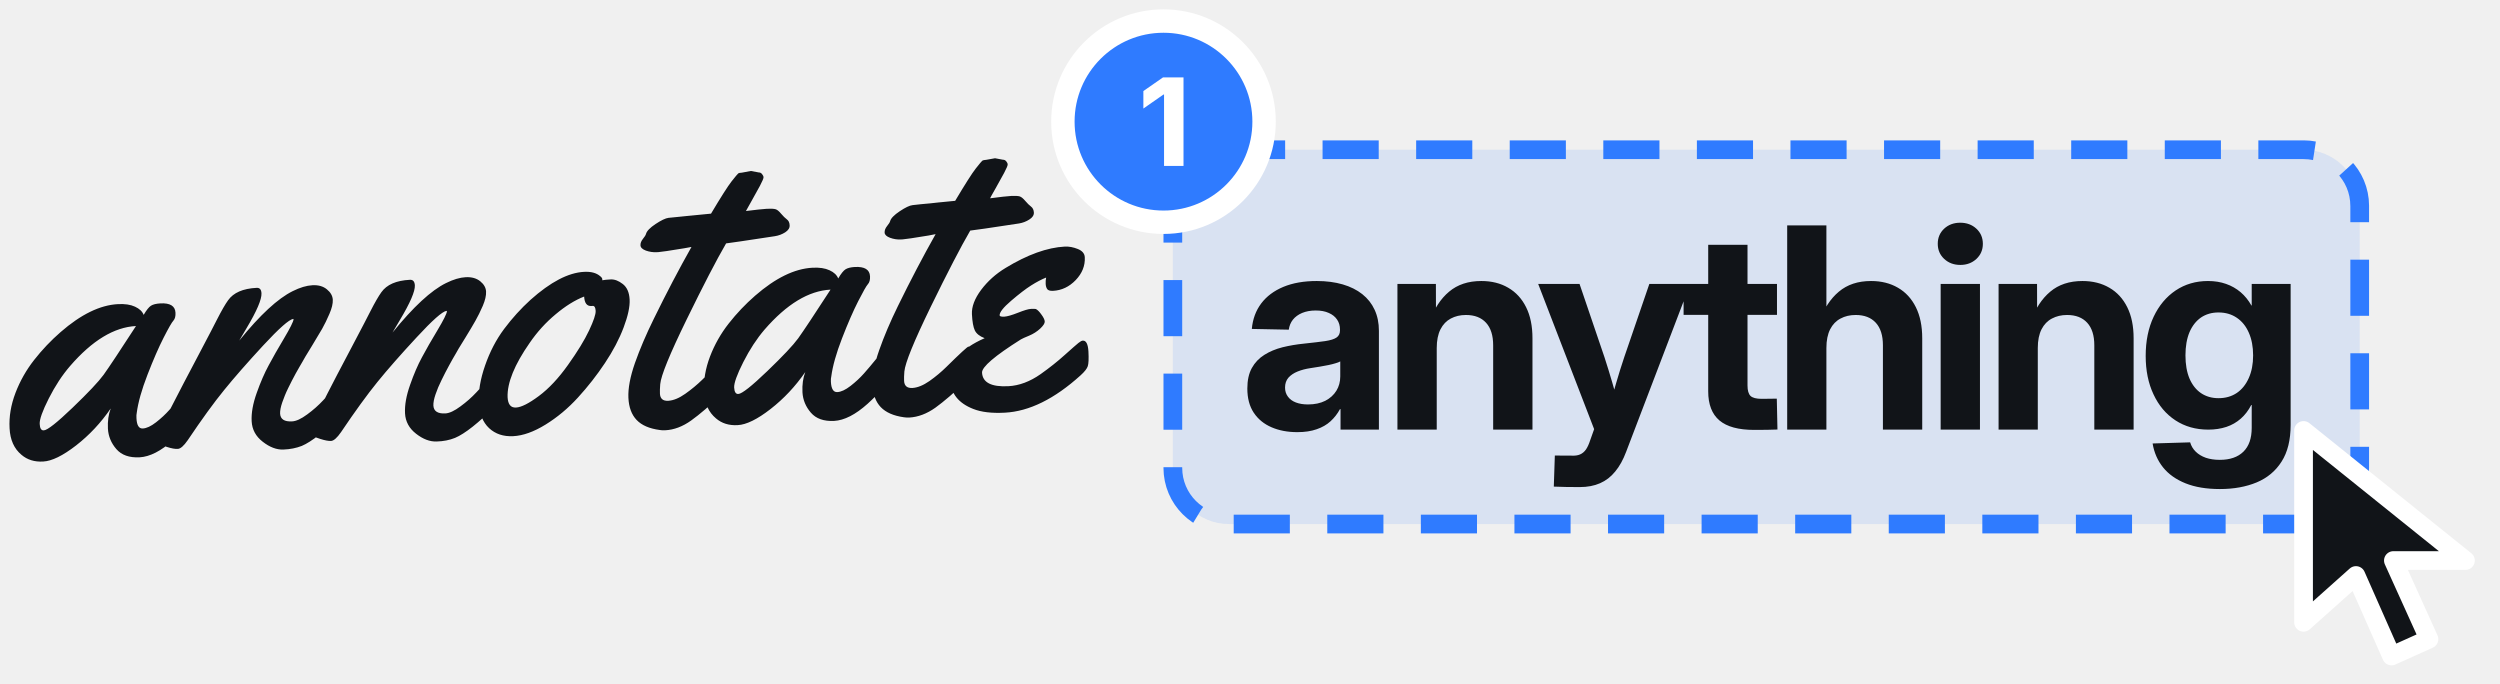
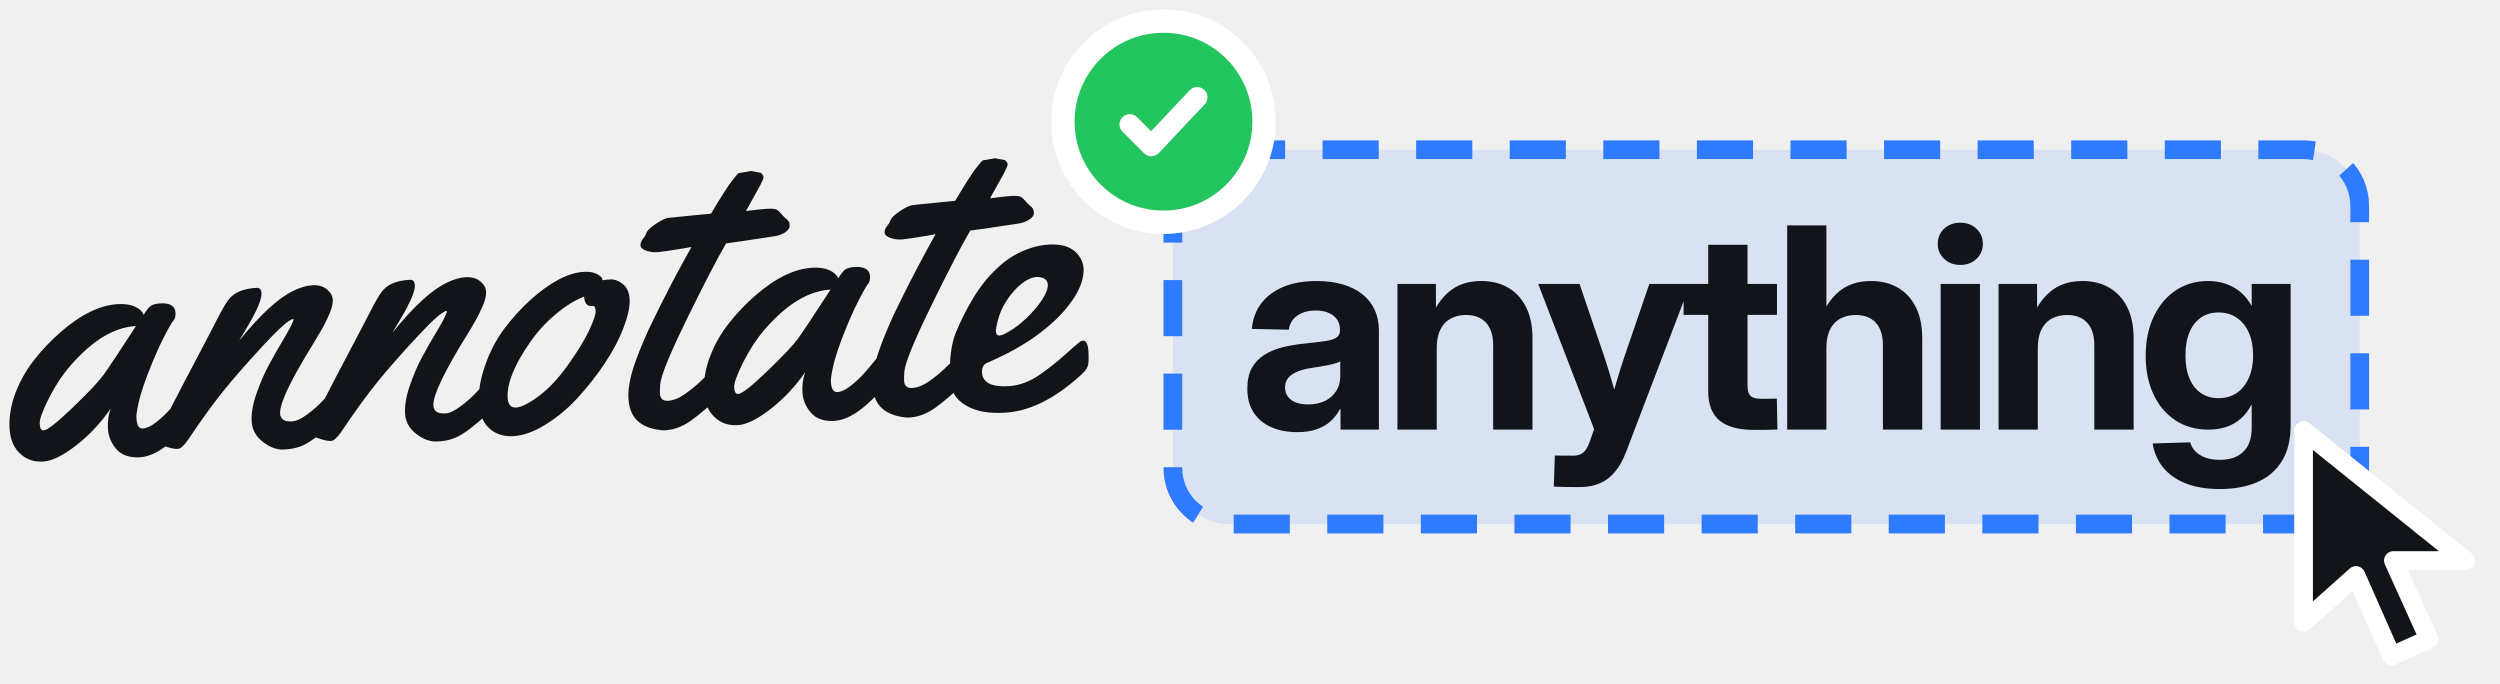
<svg xmlns="http://www.w3.org/2000/svg" viewBox="-0.35 -20 267.15 73" width="534.31" height="146" fill="none">
-   <path fill="#111418" d="M16.79 12.42Q18.34 12.34 18.4 13.41Q18.43 13.98 18.18 14.26Q17.92 14.54 17.13 16.09Q16.34 17.64 15.41 20.04Q14.48 22.44 14.26 24.12Q14.21 24.33 14.23 24.69Q14.28 25.82 14.9 25.79Q15.51 25.76 16.32 25.13Q17.13 24.5 17.75 23.8Q18.37 23.1 18.96 22.37Q19.55 21.64 19.67 21.53Q19.78 21.43 20.03 21.41Q20.42 21.39 20.53 21.98Q20.64 22.57 20.68 23.21Q20.71 23.84 20.6 24.09Q20.07 25.29 18.14 27.04Q16.21 28.78 14.56 28.87Q12.91 28.95 12.08 27.99Q11.25 27.03 11.18 25.81Q11.12 24.59 11.48 23.65Q9.9 25.95 7.78 27.6Q5.65 29.25 4.26 29.32Q2.87 29.4 1.94 28.6Q0.76 27.62 0.67 25.76Q0.57 23.91 1.3 21.99Q2.03 20.08 3.3 18.46Q4.57 16.84 6.12 15.49Q9.38 12.65 12.25 12.5Q13.36 12.44 14.07 12.77Q14.79 13.1 15 13.65Q15.45 12.88 15.78 12.67Q16.11 12.46 16.79 12.42ZM14.18 14.84Q10.68 15.02 7.14 19.11Q5.88 20.57 4.86 22.58Q3.85 24.58 3.89 25.3Q3.92 26.02 4.33 25.99Q4.91 25.96 7.41 23.56Q9.91 21.16 10.72 20.05Q11.6 18.82 14.18 14.84ZM29.58 24.2Q29.63 25.1 30.86 25.03Q31.51 25 32.47 24.29Q33.43 23.59 34.19 22.77Q36.21 20.54 36.49 20.53Q37.03 20.5 37.11 22.04Q37.19 23.57 36.26 24.2Q33.46 26.99 31.9 27.65Q31.01 28 29.93 28.04Q28.84 28.08 27.73 27.21Q26.61 26.35 26.54 25.02Q26.47 23.7 27.08 21.99Q27.69 20.27 28.36 19.04Q29.02 17.8 30 16.16Q30.98 14.51 31.02 14.12L30.98 14.08Q30.31 14.18 27.77 16.92Q25.24 19.66 23.6 21.68Q21.96 23.69 19.71 27.04Q19.08 27.95 18.65 27.97Q18.22 28 17.48 27.76Q16.74 27.52 16.56 27.41Q16.39 27.29 16.38 27.05Q16.37 26.8 16.49 26.43Q16.62 26.07 16.74 25.83Q16.86 25.58 17.14 25.08Q17.42 24.57 18.25 22.93Q19.08 21.3 20.8 18.05Q22.52 14.79 22.85 14.12Q23.56 12.73 24.02 12.09Q24.88 10.87 27.07 10.76Q27.56 10.73 27.59 11.34Q27.64 12.31 26 15.06L25.21 16.4Q28.55 12.28 30.93 11.11Q32.09 10.53 33.04 10.48Q33.99 10.43 34.58 10.92Q35.17 11.4 35.21 12.02Q35.24 12.65 34.85 13.54Q34.47 14.43 34.07 15.14Q33.66 15.85 33 16.93Q32.34 18.02 32.28 18.11Q32.22 18.21 31.99 18.62Q31.75 19.03 31.64 19.22Q31.53 19.41 31.26 19.89Q31 20.37 30.84 20.68Q30.69 21 30.45 21.46Q30.22 21.93 30.09 22.26Q29.95 22.6 29.81 23Q29.56 23.73 29.58 24.2ZM45.96 23.34Q46.01 24.24 47.24 24.18Q47.9 24.14 48.85 23.43Q49.81 22.73 50.57 21.91Q52.59 19.69 52.88 19.67Q53.41 19.64 53.49 21.18Q53.57 22.71 52.64 23.34Q49.85 26.13 48.28 26.79Q47.4 27.15 46.31 27.18Q45.22 27.22 44.11 26.35Q43 25.49 42.93 24.17Q42.86 22.85 43.47 21.13Q44.07 19.41 44.74 18.18Q45.4 16.94 46.39 15.3Q47.37 13.66 47.41 13.26L47.36 13.22Q46.69 13.32 44.16 16.06Q41.62 18.8 39.98 20.82Q38.34 22.84 36.09 26.18Q35.46 27.09 35.03 27.12Q34.6 27.14 33.86 26.9Q33.12 26.66 32.95 26.55Q32.78 26.43 32.77 26.19Q32.75 25.94 32.88 25.58Q33 25.21 33.12 24.97Q33.24 24.72 33.52 24.22Q33.81 23.71 34.63 22.07Q35.46 20.44 37.18 17.19Q38.9 13.93 39.23 13.26Q39.94 11.87 40.4 11.23Q41.26 10.01 43.45 9.9Q43.94 9.87 43.98 10.49Q44.03 11.45 42.38 14.2L41.59 15.54Q44.93 11.42 47.31 10.25Q48.47 9.67 49.43 9.62Q50.38 9.58 50.97 10.06Q51.56 10.54 51.59 11.16Q51.62 11.79 51.24 12.68Q50.85 13.58 50.45 14.28Q50.05 14.99 49.38 16.08Q48.72 17.16 48.66 17.25Q48.61 17.35 48.37 17.76Q48.14 18.17 48.02 18.36Q47.91 18.56 47.65 19.03Q47.39 19.51 47.23 19.82Q47.07 20.14 46.84 20.6Q46.61 21.07 46.47 21.4Q46.33 21.74 46.19 22.14Q45.94 22.87 45.96 23.34ZM56.34 12.04Q59.54 9.18 62.06 9.05Q63.18 8.99 63.78 9.51Q64 9.68 64.01 9.83L64.01 9.95Q64.3 9.89 64.91 9.86Q65.53 9.83 66.2 10.35Q66.87 10.87 66.93 12Q66.99 13.14 66.29 14.99Q65.59 16.85 64.29 18.8Q63 20.74 61.41 22.48Q59.83 24.21 57.95 25.37Q56.07 26.53 54.49 26.61Q52.92 26.69 51.91 25.75Q50.91 24.81 50.82 23.03Q50.72 21.26 51.48 19.07Q52.24 16.87 53.52 15.15Q54.81 13.43 56.34 12.04ZM62.99 12.69 62.84 12.7Q62.13 12.74 62.07 11.69Q60.6 12.26 59.03 13.58Q57.45 14.89 56.25 16.64Q53.81 20.14 53.89 22.45Q53.95 23.6 54.79 23.55Q55.63 23.51 57.23 22.32Q58.83 21.13 60.35 18.99Q61.87 16.86 62.6 15.31Q63.33 13.76 63.3 13.22Q63.27 12.68 62.99 12.69ZM79.89 -1.73 80.74 -1.57Q80.93 -1.58 81.08 -1.4Q81.23 -1.22 81.24 -1.06Q81.25 -0.89 80.86 -0.15Q80.46 0.58 79.93 1.53Q79.39 2.47 79.36 2.55Q80.95 2.35 81.61 2.31Q82.28 2.28 82.53 2.36Q82.78 2.43 83.12 2.84Q83.46 3.24 83.73 3.44Q84.01 3.64 84.03 4.07Q84.06 4.5 83.55 4.83Q83.04 5.15 82.45 5.24Q77.73 5.96 77.24 6.01Q75.71 8.64 73.01 14.17Q70.31 19.7 70.2 21.06Q70.15 21.68 70.17 22.07Q70.21 22.87 71.05 22.83Q71.89 22.78 72.88 22.08Q73.87 21.38 74.69 20.58Q76.88 18.41 77.04 18.4Q77.58 18.38 77.67 20.22Q77.73 21.22 76.85 22.07Q74.87 23.96 73.5 24.94Q72.14 25.91 70.73 25.98Q70.42 26 70.15 25.95Q68.49 25.73 67.68 24.88Q66.87 24.03 66.8 22.51Q66.73 21 67.5 18.79Q68.28 16.58 69.51 14.08Q71.51 9.99 73.54 6.39L72.77 6.53Q70.4 6.92 70.02 6.94L69.83 6.95Q69.24 6.98 68.67 6.78Q68.11 6.57 68.09 6.22Q68.07 5.88 68.35 5.53Q68.63 5.19 68.68 5Q68.8 4.54 69.7 3.94Q70.61 3.34 71.08 3.28Q71.55 3.23 71.99 3.19Q72.42 3.14 72.97 3.09Q73.51 3.04 73.79 3.01L75.63 2.83Q77.22 0.16 77.82 -0.61Q78.43 -1.38 78.53 -1.46Q78.63 -1.54 78.93 -1.55ZM91 8.53Q92.56 8.45 92.62 9.52Q92.65 10.09 92.39 10.37Q92.14 10.65 91.35 12.2Q90.56 13.75 89.63 16.15Q88.7 18.55 88.48 20.23Q88.42 20.44 88.44 20.81Q88.5 21.93 89.12 21.9Q89.73 21.87 90.54 21.24Q91.35 20.61 91.97 19.91Q92.59 19.21 93.18 18.48Q93.77 17.75 93.88 17.65Q94 17.54 94.25 17.52Q94.64 17.5 94.75 18.09Q94.86 18.68 94.9 19.32Q94.93 19.95 94.82 20.2Q94.29 21.4 92.36 23.15Q90.42 24.89 88.78 24.98Q87.13 25.06 86.3 24.1Q85.47 23.14 85.4 21.92Q85.34 20.7 85.7 19.76Q84.11 22.06 81.99 23.71Q79.87 25.36 78.48 25.43Q77.09 25.51 76.16 24.71Q74.98 23.73 74.88 21.88Q74.79 20.02 75.52 18.1Q76.25 16.19 77.52 14.57Q78.79 12.95 80.34 11.6Q83.6 8.76 86.47 8.61Q87.58 8.55 88.29 8.88Q89.01 9.21 89.22 9.76Q89.67 8.99 90 8.78Q90.33 8.57 91 8.53ZM88.4 10.95Q84.9 11.13 81.35 15.22Q80.1 16.68 79.08 18.69Q78.07 20.69 78.1 21.41Q78.14 22.13 78.55 22.1Q79.13 22.07 81.63 19.67Q84.13 17.27 84.94 16.16Q85.82 14.93 88.4 10.95ZM105.98 -3.09 106.83 -2.93Q107.02 -2.94 107.17 -2.77Q107.32 -2.59 107.33 -2.43Q107.34 -2.26 106.95 -1.52Q106.55 -0.78 106.02 0.16Q105.48 1.1 105.45 1.19Q107.04 0.98 107.7 0.94Q108.37 0.91 108.62 0.99Q108.87 1.07 109.21 1.47Q109.55 1.87 109.83 2.08Q110.1 2.28 110.13 2.71Q110.15 3.14 109.64 3.46Q109.14 3.78 108.54 3.88Q103.82 4.6 103.33 4.64Q101.8 7.27 99.1 12.8Q96.41 18.33 96.29 19.7Q96.24 20.31 96.26 20.7Q96.3 21.5 97.14 21.46Q97.98 21.41 98.97 20.72Q99.96 20.02 100.78 19.21Q102.97 17.05 103.14 17.04Q103.67 17.01 103.76 18.85Q103.82 19.86 102.94 20.7Q100.96 22.59 99.6 23.57Q98.23 24.54 96.82 24.62Q96.51 24.63 96.24 24.59Q94.59 24.36 93.77 23.51Q92.96 22.66 92.89 21.15Q92.82 19.63 93.6 17.42Q94.37 15.22 95.6 12.71Q97.6 8.62 99.63 5.02L98.86 5.17Q96.5 5.56 96.11 5.58L95.92 5.59Q95.33 5.62 94.76 5.41Q94.2 5.2 94.18 4.86Q94.16 4.51 94.44 4.16Q94.72 3.82 94.77 3.63Q94.89 3.18 95.8 2.57Q96.7 1.97 97.17 1.92Q97.64 1.86 98.08 1.82Q98.52 1.77 99.06 1.73Q99.6 1.68 99.88 1.64L101.72 1.46Q103.31 -1.21 103.91 -1.98Q104.52 -2.75 104.62 -2.83Q104.72 -2.9 105.03 -2.92ZM115.57 7.49Q115.64 8.84 114.6 9.93Q113.56 11.01 112.17 11.08Q111.72 11.1 111.56 10.9Q111.41 10.69 111.39 10.34Q111.37 9.99 111.44 9.66Q110.71 9.95 109.84 10.5Q108.96 11.06 107.7 12.14Q106.45 13.21 106.47 13.7Q106.48 13.86 106.96 13.84Q107.44 13.81 108.43 13.42Q109.41 13.03 109.81 13.01Q110.21 12.99 110.34 13.02Q110.61 13.15 110.94 13.62Q111.28 14.08 111.29 14.36Q111.31 14.64 110.8 15.12Q110.29 15.59 109.62 15.87Q108.96 16.14 108.74 16.27Q104.55 18.91 104.59 19.82Q104.68 21.41 107.4 21.27Q109.14 21.18 110.85 19.98Q112.29 18.96 113.44 17.92Q114.59 16.89 114.89 16.65Q115.2 16.4 115.36 16.4Q115.89 16.37 115.96 17.56Q116.02 18.74 115.89 19.13Q115.77 19.52 115.12 20.11Q110.93 23.9 107.02 24.1Q104.93 24.21 103.65 23.7Q101.3 22.78 101.19 20.63Q101.04 17.8 104.87 16.14Q104.08 15.84 103.82 15.31Q103.57 14.78 103.51 13.58Q103.45 12.38 104.49 10.98Q105.54 9.58 107.11 8.63Q110.61 6.5 113.44 6.35Q114.11 6.32 114.83 6.61Q115.54 6.9 115.57 7.49Z" />
+   <path fill="#111418" d="M16.79 12.42Q18.34 12.34 18.4 13.41Q18.43 13.98 18.18 14.26Q17.92 14.54 17.13 16.09Q16.34 17.64 15.41 20.04Q14.48 22.44 14.26 24.12Q14.21 24.33 14.23 24.69Q14.28 25.82 14.9 25.79Q15.51 25.76 16.32 25.13Q17.13 24.5 17.75 23.8Q18.37 23.1 18.96 22.37Q19.55 21.64 19.67 21.53Q19.78 21.43 20.03 21.41Q20.42 21.39 20.53 21.98Q20.64 22.57 20.68 23.21Q20.71 23.84 20.6 24.09Q20.07 25.29 18.14 27.04Q16.21 28.78 14.56 28.87Q12.91 28.95 12.08 27.99Q11.25 27.03 11.18 25.81Q11.12 24.59 11.48 23.65Q9.9 25.95 7.78 27.6Q5.65 29.25 4.26 29.32Q2.87 29.4 1.94 28.6Q0.76 27.62 0.67 25.76Q0.57 23.91 1.3 21.99Q2.03 20.08 3.3 18.46Q4.57 16.84 6.12 15.49Q9.38 12.65 12.25 12.5Q13.36 12.44 14.07 12.77Q14.79 13.1 15 13.65Q15.45 12.88 15.78 12.67Q16.11 12.46 16.79 12.42ZM14.18 14.84Q10.68 15.02 7.14 19.11Q5.88 20.57 4.86 22.58Q3.85 24.58 3.89 25.3Q3.92 26.02 4.33 25.99Q4.91 25.96 7.41 23.56Q9.91 21.16 10.72 20.05Q11.6 18.82 14.18 14.84ZM29.58 24.2Q29.63 25.1 30.86 25.03Q31.51 25 32.47 24.29Q33.43 23.59 34.19 22.77Q36.21 20.54 36.49 20.53Q37.03 20.5 37.11 22.04Q37.19 23.57 36.26 24.2Q33.46 26.99 31.9 27.65Q31.01 28 29.93 28.04Q28.84 28.08 27.73 27.21Q26.61 26.35 26.54 25.02Q26.47 23.7 27.08 21.99Q27.69 20.27 28.36 19.04Q29.02 17.8 30 16.16Q30.98 14.51 31.02 14.12L30.98 14.08Q30.31 14.18 27.77 16.92Q25.24 19.66 23.6 21.68Q21.96 23.69 19.71 27.04Q19.08 27.95 18.65 27.97Q18.22 28 17.48 27.76Q16.74 27.52 16.56 27.41Q16.39 27.29 16.38 27.05Q16.37 26.8 16.49 26.43Q16.62 26.07 16.74 25.83Q16.86 25.58 17.14 25.08Q17.42 24.57 18.25 22.93Q19.08 21.3 20.8 18.05Q22.52 14.79 22.85 14.12Q23.56 12.73 24.02 12.09Q24.88 10.87 27.07 10.76Q27.56 10.73 27.59 11.34Q27.64 12.31 26 15.06L25.21 16.4Q28.55 12.28 30.93 11.11Q32.09 10.53 33.04 10.48Q33.99 10.43 34.58 10.92Q35.17 11.4 35.21 12.02Q35.24 12.65 34.85 13.54Q34.47 14.43 34.07 15.14Q33.66 15.85 33 16.93Q32.34 18.02 32.28 18.11Q32.22 18.21 31.99 18.62Q31.75 19.03 31.64 19.22Q31.53 19.41 31.26 19.89Q31 20.37 30.84 20.68Q30.69 21 30.45 21.46Q30.22 21.93 30.09 22.26Q29.95 22.6 29.81 23Q29.56 23.73 29.58 24.2ZM45.96 23.34Q46.01 24.24 47.24 24.18Q47.9 24.14 48.85 23.43Q49.81 22.73 50.57 21.91Q52.59 19.69 52.88 19.67Q53.41 19.64 53.49 21.18Q53.57 22.71 52.64 23.34Q49.85 26.13 48.28 26.79Q47.4 27.15 46.31 27.18Q45.22 27.22 44.11 26.35Q43 25.49 42.93 24.17Q42.86 22.85 43.47 21.13Q44.07 19.41 44.74 18.18Q45.4 16.94 46.39 15.3Q47.37 13.66 47.41 13.26L47.36 13.22Q46.69 13.32 44.16 16.06Q41.62 18.8 39.98 20.82Q38.34 22.84 36.09 26.18Q35.46 27.09 35.03 27.12Q34.6 27.14 33.86 26.9Q33.12 26.66 32.95 26.55Q32.78 26.43 32.77 26.19Q32.75 25.94 32.88 25.58Q33 25.21 33.12 24.97Q33.24 24.72 33.52 24.22Q33.81 23.71 34.63 22.07Q35.46 20.44 37.18 17.19Q38.9 13.93 39.23 13.26Q39.94 11.87 40.4 11.23Q41.26 10.01 43.45 9.9Q43.94 9.87 43.98 10.49Q44.03 11.45 42.38 14.2L41.59 15.54Q44.93 11.42 47.31 10.25Q48.47 9.67 49.43 9.62Q50.38 9.58 50.97 10.06Q51.56 10.54 51.59 11.16Q51.62 11.79 51.24 12.68Q50.85 13.58 50.45 14.28Q50.05 14.99 49.38 16.08Q48.72 17.16 48.66 17.25Q48.61 17.35 48.37 17.76Q48.14 18.17 48.02 18.36Q47.91 18.56 47.65 19.03Q47.39 19.51 47.23 19.82Q47.07 20.14 46.84 20.6Q46.61 21.07 46.47 21.4Q46.33 21.74 46.19 22.14Q45.94 22.87 45.96 23.34ZM56.34 12.04Q59.54 9.18 62.06 9.05Q63.18 8.99 63.78 9.51Q64 9.68 64.01 9.83L64.01 9.95Q64.3 9.89 64.91 9.86Q65.53 9.83 66.2 10.35Q66.87 10.87 66.93 12Q66.99 13.14 66.29 14.99Q65.59 16.85 64.29 18.8Q63 20.74 61.41 22.48Q59.83 24.21 57.95 25.37Q56.07 26.53 54.49 26.61Q52.92 26.69 51.91 25.75Q50.91 24.81 50.82 23.03Q50.72 21.26 51.48 19.07Q52.24 16.87 53.52 15.15Q54.81 13.43 56.34 12.04ZM62.99 12.69 62.84 12.7Q62.13 12.74 62.07 11.69Q60.6 12.26 59.03 13.58Q57.45 14.89 56.25 16.64Q53.81 20.14 53.89 22.45Q53.95 23.6 54.79 23.55Q55.63 23.51 57.23 22.32Q58.83 21.13 60.35 18.99Q61.87 16.86 62.6 15.31Q63.33 13.76 63.3 13.22Q63.27 12.68 62.99 12.69ZM79.89 -1.73 80.74 -1.57Q80.93 -1.58 81.08 -1.4Q81.23 -1.22 81.24 -1.06Q81.25 -0.89 80.86 -0.15Q80.46 0.58 79.93 1.53Q79.39 2.47 79.36 2.55Q80.95 2.35 81.61 2.31Q82.28 2.28 82.53 2.36Q82.78 2.43 83.12 2.84Q83.46 3.24 83.73 3.44Q84.01 3.64 84.03 4.07Q84.06 4.5 83.55 4.83Q83.04 5.15 82.45 5.24Q77.73 5.96 77.24 6.01Q75.71 8.64 73.01 14.17Q70.31 19.7 70.2 21.06Q70.15 21.68 70.17 22.07Q70.21 22.87 71.05 22.83Q71.89 22.78 72.88 22.08Q73.87 21.38 74.69 20.58Q76.88 18.41 77.04 18.4Q77.58 18.38 77.67 20.22Q77.73 21.22 76.85 22.07Q74.87 23.96 73.5 24.94Q72.14 25.91 70.73 25.98Q70.42 26 70.15 25.95Q68.49 25.73 67.68 24.88Q66.87 24.03 66.8 22.51Q66.73 21 67.5 18.79Q68.28 16.58 69.51 14.08Q71.51 9.99 73.54 6.39L72.77 6.53Q70.4 6.92 70.02 6.94L69.83 6.95Q69.24 6.98 68.67 6.78Q68.11 6.57 68.09 6.22Q68.07 5.88 68.35 5.53Q68.63 5.19 68.68 5Q68.8 4.54 69.7 3.94Q70.61 3.34 71.08 3.28Q71.55 3.23 71.99 3.19Q72.42 3.14 72.97 3.09Q73.51 3.04 73.79 3.01L75.63 2.83Q77.22 0.16 77.82 -0.61Q78.43 -1.38 78.53 -1.46Q78.63 -1.54 78.93 -1.55ZM91 8.53Q92.56 8.45 92.62 9.52Q92.65 10.09 92.39 10.37Q92.14 10.65 91.35 12.2Q90.56 13.75 89.63 16.15Q88.7 18.55 88.48 20.23Q88.42 20.44 88.44 20.81Q88.5 21.93 89.12 21.9Q89.73 21.87 90.54 21.24Q91.35 20.61 91.97 19.91Q92.59 19.21 93.18 18.48Q93.77 17.75 93.88 17.65Q94 17.54 94.25 17.52Q94.64 17.5 94.75 18.09Q94.86 18.68 94.9 19.32Q94.93 19.95 94.82 20.2Q94.29 21.4 92.36 23.15Q90.42 24.89 88.78 24.98Q87.13 25.06 86.3 24.1Q85.47 23.14 85.4 21.92Q85.34 20.7 85.7 19.76Q84.11 22.06 81.99 23.71Q79.87 25.36 78.48 25.43Q77.09 25.51 76.16 24.71Q74.98 23.73 74.88 21.88Q74.79 20.02 75.52 18.1Q76.25 16.19 77.52 14.57Q78.79 12.95 80.34 11.6Q83.6 8.76 86.47 8.61Q87.58 8.55 88.29 8.88Q89.01 9.21 89.22 9.76Q89.67 8.99 90 8.78Q90.33 8.57 91 8.53ZM88.4 10.95Q84.9 11.13 81.35 15.22Q80.1 16.68 79.08 18.69Q78.07 20.69 78.1 21.41Q78.14 22.13 78.55 22.1Q79.13 22.07 81.63 19.67Q84.13 17.27 84.94 16.16Q85.82 14.93 88.4 10.95ZM105.98 -3.09 106.83 -2.93Q107.02 -2.94 107.17 -2.77Q107.32 -2.59 107.33 -2.43Q107.34 -2.26 106.95 -1.52Q106.55 -0.78 106.02 0.16Q105.48 1.1 105.45 1.19Q107.04 0.98 107.7 0.94Q108.37 0.91 108.62 0.99Q108.87 1.07 109.21 1.47Q109.55 1.87 109.83 2.08Q110.1 2.28 110.13 2.71Q110.15 3.14 109.64 3.46Q109.14 3.78 108.54 3.88Q103.82 4.6 103.33 4.64Q101.8 7.27 99.1 12.8Q96.41 18.33 96.29 19.7Q96.24 20.31 96.26 20.7Q96.3 21.5 97.14 21.46Q97.98 21.41 98.97 20.72Q99.96 20.02 100.78 19.21Q102.97 17.05 103.14 17.04Q103.67 17.01 103.76 18.85Q103.82 19.86 102.94 20.7Q100.96 22.59 99.6 23.57Q98.23 24.54 96.82 24.62Q96.51 24.63 96.24 24.59Q94.59 24.36 93.77 23.51Q92.96 22.66 92.89 21.15Q92.82 19.63 93.6 17.42Q94.37 15.22 95.6 12.71Q97.6 8.62 99.63 5.02L98.86 5.17Q96.5 5.56 96.11 5.58L95.92 5.59Q95.33 5.62 94.76 5.41Q94.2 5.2 94.18 4.86Q94.16 4.51 94.44 4.16Q94.72 3.82 94.77 3.63Q94.89 3.18 95.8 2.57Q96.7 1.97 97.17 1.92Q97.64 1.86 98.08 1.82Q98.52 1.77 99.06 1.73Q99.6 1.68 99.88 1.64L101.72 1.46Q103.31 -1.21 103.91 -1.98Q104.52 -2.75 104.62 -2.83Q104.72 -2.9 105.03 -2.92Z" />
+   <path fill="#111418" d="M104.59 19.82Q104.68 21.41 107.4 21.27Q109.14 21.18 110.85 19.98Q112.29 18.96 113.44 17.92Q114.59 16.89 114.89 16.65Q115.2 16.4 115.36 16.4Q115.89 16.37 115.96 17.56Q116.02 18.74 115.89 19.13Q115.77 19.52 115.12 20.11Q110.93 23.9 107.02 24.1Q104.93 24.21 103.65 23.7Q101.3 22.78 101.19 20.63Q101.02 17.46 101.78 15.57Q102.55 13.68 103.63 11.88Q104.72 10.07 106.14 8.72Q107.56 7.36 109.22 6.71Q110.88 6.06 112.42 6.13Q113.96 6.2 114.78 7.13Q115.6 8.07 115.41 9.36Q115.22 10.65 114.32 11.98Q113.41 13.32 112.14 14.46Q110.86 15.61 109.52 16.47Q108.18 17.33 106.93 17.94Q105.68 18.55 105.12 18.78Q104.55 19.02 104.59 19.82ZM106.11 14.98Q105.87 16.28 107.07 15.65Q108.27 15.02 109.29 14.04Q110.32 13.07 110.99 12.06Q111.65 11.05 111.62 10.43Q111.59 9.82 110.91 9.65Q110.23 9.48 109.49 9.88Q108.74 10.27 108.06 11.03Q107.38 11.78 106.86 12.73Q106.35 13.69 106.11 14.98Z" />
  <rect x="124.98" y="-4" width="126.83" height="40" rx="6" fill="#2f7bff" fill-opacity=".12" stroke="#2f7bff" stroke-width="2" stroke-dasharray="6 4" />
  <path fill="#111418" d="M138.28 26.18Q136.73 26.18 135.53 25.66Q134.32 25.14 133.63 24.11Q132.94 23.07 132.94 21.52Q132.94 20.2 133.42 19.33Q133.91 18.45 134.76 17.92Q135.6 17.39 136.7 17.11Q137.8 16.84 139 16.72Q140.42 16.57 141.26 16.45Q142.11 16.32 142.47 16.07Q142.84 15.82 142.84 15.31V15.21Q142.84 14.6 142.53 14.15Q142.22 13.69 141.64 13.44Q141.07 13.18 140.25 13.18Q139.43 13.18 138.8 13.44Q138.18 13.7 137.81 14.16Q137.45 14.62 137.37 15.23L133.42 15.15Q133.56 13.58 134.42 12.43Q135.28 11.29 136.78 10.66Q138.29 10.03 140.36 10.03Q141.89 10.03 143.13 10.39Q144.36 10.75 145.22 11.43Q146.09 12.12 146.54 13.1Q147 14.09 147 15.35V25.91H142.9V23.72H142.84Q142.44 24.46 141.83 25.02Q141.23 25.57 140.35 25.87Q139.48 26.18 138.28 26.18ZM139.42 23.22Q140.49 23.22 141.27 22.83Q142.04 22.43 142.46 21.75Q142.87 21.08 142.87 20.22V18.62Q142.69 18.73 142.36 18.82Q142.04 18.92 141.61 19.01Q141.18 19.1 140.69 19.18Q140.2 19.26 139.68 19.34Q138.93 19.45 138.31 19.7Q137.7 19.95 137.33 20.36Q136.97 20.78 136.97 21.42Q136.97 21.98 137.28 22.39Q137.58 22.8 138.13 23.01Q138.68 23.22 139.42 23.22ZM153.18 17.19V25.91H148.98V10.34H153.09L153.1 14.36H152.42Q153.15 12.3 154.5 11.17Q155.85 10.03 157.94 10.03Q159.6 10.03 160.82 10.75Q162.05 11.46 162.73 12.83Q163.41 14.19 163.41 16.15V25.91H159.21V16.9Q159.21 15.32 158.45 14.49Q157.69 13.66 156.3 13.66Q155.39 13.66 154.68 14.04Q153.98 14.41 153.58 15.19Q153.18 15.98 153.18 17.19ZM165.69 32 165.8 28.68 167.58 28.69Q168.14 28.72 168.5 28.56Q168.87 28.4 169.13 28.03Q169.38 27.66 169.58 27.04L170 25.86L164.02 10.34H168.44L171.1 18.16Q171.55 19.54 171.95 20.92Q172.34 22.3 172.73 23.69H171.58Q171.95 22.3 172.36 20.91Q172.76 19.53 173.22 18.16L175.9 10.34H180.27L173.42 28.28Q172.94 29.56 172.25 30.39Q171.57 31.23 170.63 31.64Q169.7 32.05 168.46 32.05Q167.76 32.05 167.05 32.04Q166.34 32.02 165.69 32ZM189.54 10.34V13.65H179.56V10.34ZM182.19 6.16H186.39V21.2Q186.39 21.99 186.71 22.31Q187.04 22.62 187.91 22.62Q188.26 22.62 188.76 22.61Q189.25 22.61 189.52 22.6L189.59 25.9Q189.17 25.92 188.48 25.93Q187.79 25.94 187.1 25.94Q184.59 25.94 183.39 24.93Q182.19 23.91 182.19 21.82ZM194.82 17.19V25.91H190.63V4.09H194.82V14.36H194.07Q194.8 12.3 196.15 11.17Q197.5 10.03 199.59 10.03Q201.24 10.03 202.47 10.75Q203.7 11.46 204.38 12.83Q205.06 14.19 205.06 16.15V25.91H200.86V16.9Q200.86 15.32 200.1 14.49Q199.34 13.66 197.95 13.66Q197.03 13.66 196.33 14.04Q195.62 14.41 195.22 15.19Q194.82 15.98 194.82 17.19ZM207.03 25.91V10.34H211.23V25.91ZM209.13 8.31Q208.09 8.31 207.4 7.66Q206.72 7.02 206.72 6.05Q206.72 5.08 207.4 4.44Q208.09 3.8 209.12 3.8Q210.16 3.8 210.85 4.44Q211.54 5.08 211.54 6.06Q211.54 7.02 210.85 7.67Q210.16 8.31 209.13 8.31ZM217.41 17.19V25.91H213.22V10.34H217.33L217.34 14.36H216.66Q217.39 12.3 218.74 11.17Q220.09 10.03 222.18 10.03Q223.83 10.03 225.06 10.75Q226.29 11.46 226.97 12.83Q227.65 14.19 227.65 16.15V25.91H223.45V16.9Q223.45 15.32 222.69 14.49Q221.93 13.66 220.54 13.66Q219.63 13.66 218.92 14.04Q218.21 14.41 217.81 15.19Q217.41 15.98 217.41 17.19ZM236.87 32.26Q234.72 32.26 233.2 31.65Q231.68 31.04 230.8 29.95Q229.92 28.85 229.68 27.39L233.69 27.27Q233.86 27.85 234.29 28.27Q234.72 28.69 235.37 28.92Q236.02 29.14 236.86 29.14Q238.49 29.14 239.38 28.27Q240.27 27.4 240.27 25.72V23.28H240.22Q239.77 24.15 239.1 24.74Q238.43 25.33 237.56 25.62Q236.68 25.91 235.63 25.91Q233.63 25.91 232.12 24.92Q230.61 23.93 229.78 22.15Q228.94 20.38 228.94 18.03Q228.94 15.65 229.79 13.85Q230.64 12.05 232.14 11.04Q233.65 10.03 235.6 10.03Q236.66 10.03 237.53 10.34Q238.39 10.64 239.08 11.22Q239.77 11.81 240.24 12.65H240.27V10.34H244.43V25.4Q244.43 27.82 243.46 29.33Q242.5 30.84 240.8 31.55Q239.09 32.26 236.87 32.26ZM236.72 22.55Q237.85 22.55 238.68 21.99Q239.5 21.43 239.96 20.39Q240.42 19.36 240.42 17.98Q240.42 16.59 239.96 15.55Q239.51 14.52 238.68 13.96Q237.85 13.39 236.72 13.39Q235.65 13.39 234.85 13.93Q234.06 14.48 233.62 15.5Q233.19 16.53 233.19 17.98Q233.19 19.42 233.62 20.45Q234.06 21.47 234.85 22.01Q235.65 22.55 236.72 22.55Z" />
-   <circle cx="123.98" cy="-7" r="10.75" fill="#2f7bff" stroke="#ffffff" stroke-width="2.5" />
-   <path fill="#fff" d="M126.12 -11.73V-2.27H124.04V-9.9H123.98L121.83 -8.4V-10.27L123.93 -11.73Z" />
+   <circle cx="123.98" cy="-7" r="10.75" fill="#22c55e" stroke="#ffffff" stroke-width="2.5" />
+   <path transform="translate(117.98 -13)" d="M2.4 6.3l2.3 2.3 4.9-5.2" stroke="#fff" stroke-width="2.2" stroke-linecap="round" stroke-linejoin="round" />
  <path transform="translate(243.81 24)" d="M2 2v20.5l5.6-5 3.8 8.6 4-1.8-3.8-8.4h7.7z" fill="#111418" stroke="#ffffff" stroke-width="2" stroke-linejoin="round" />
</svg>
